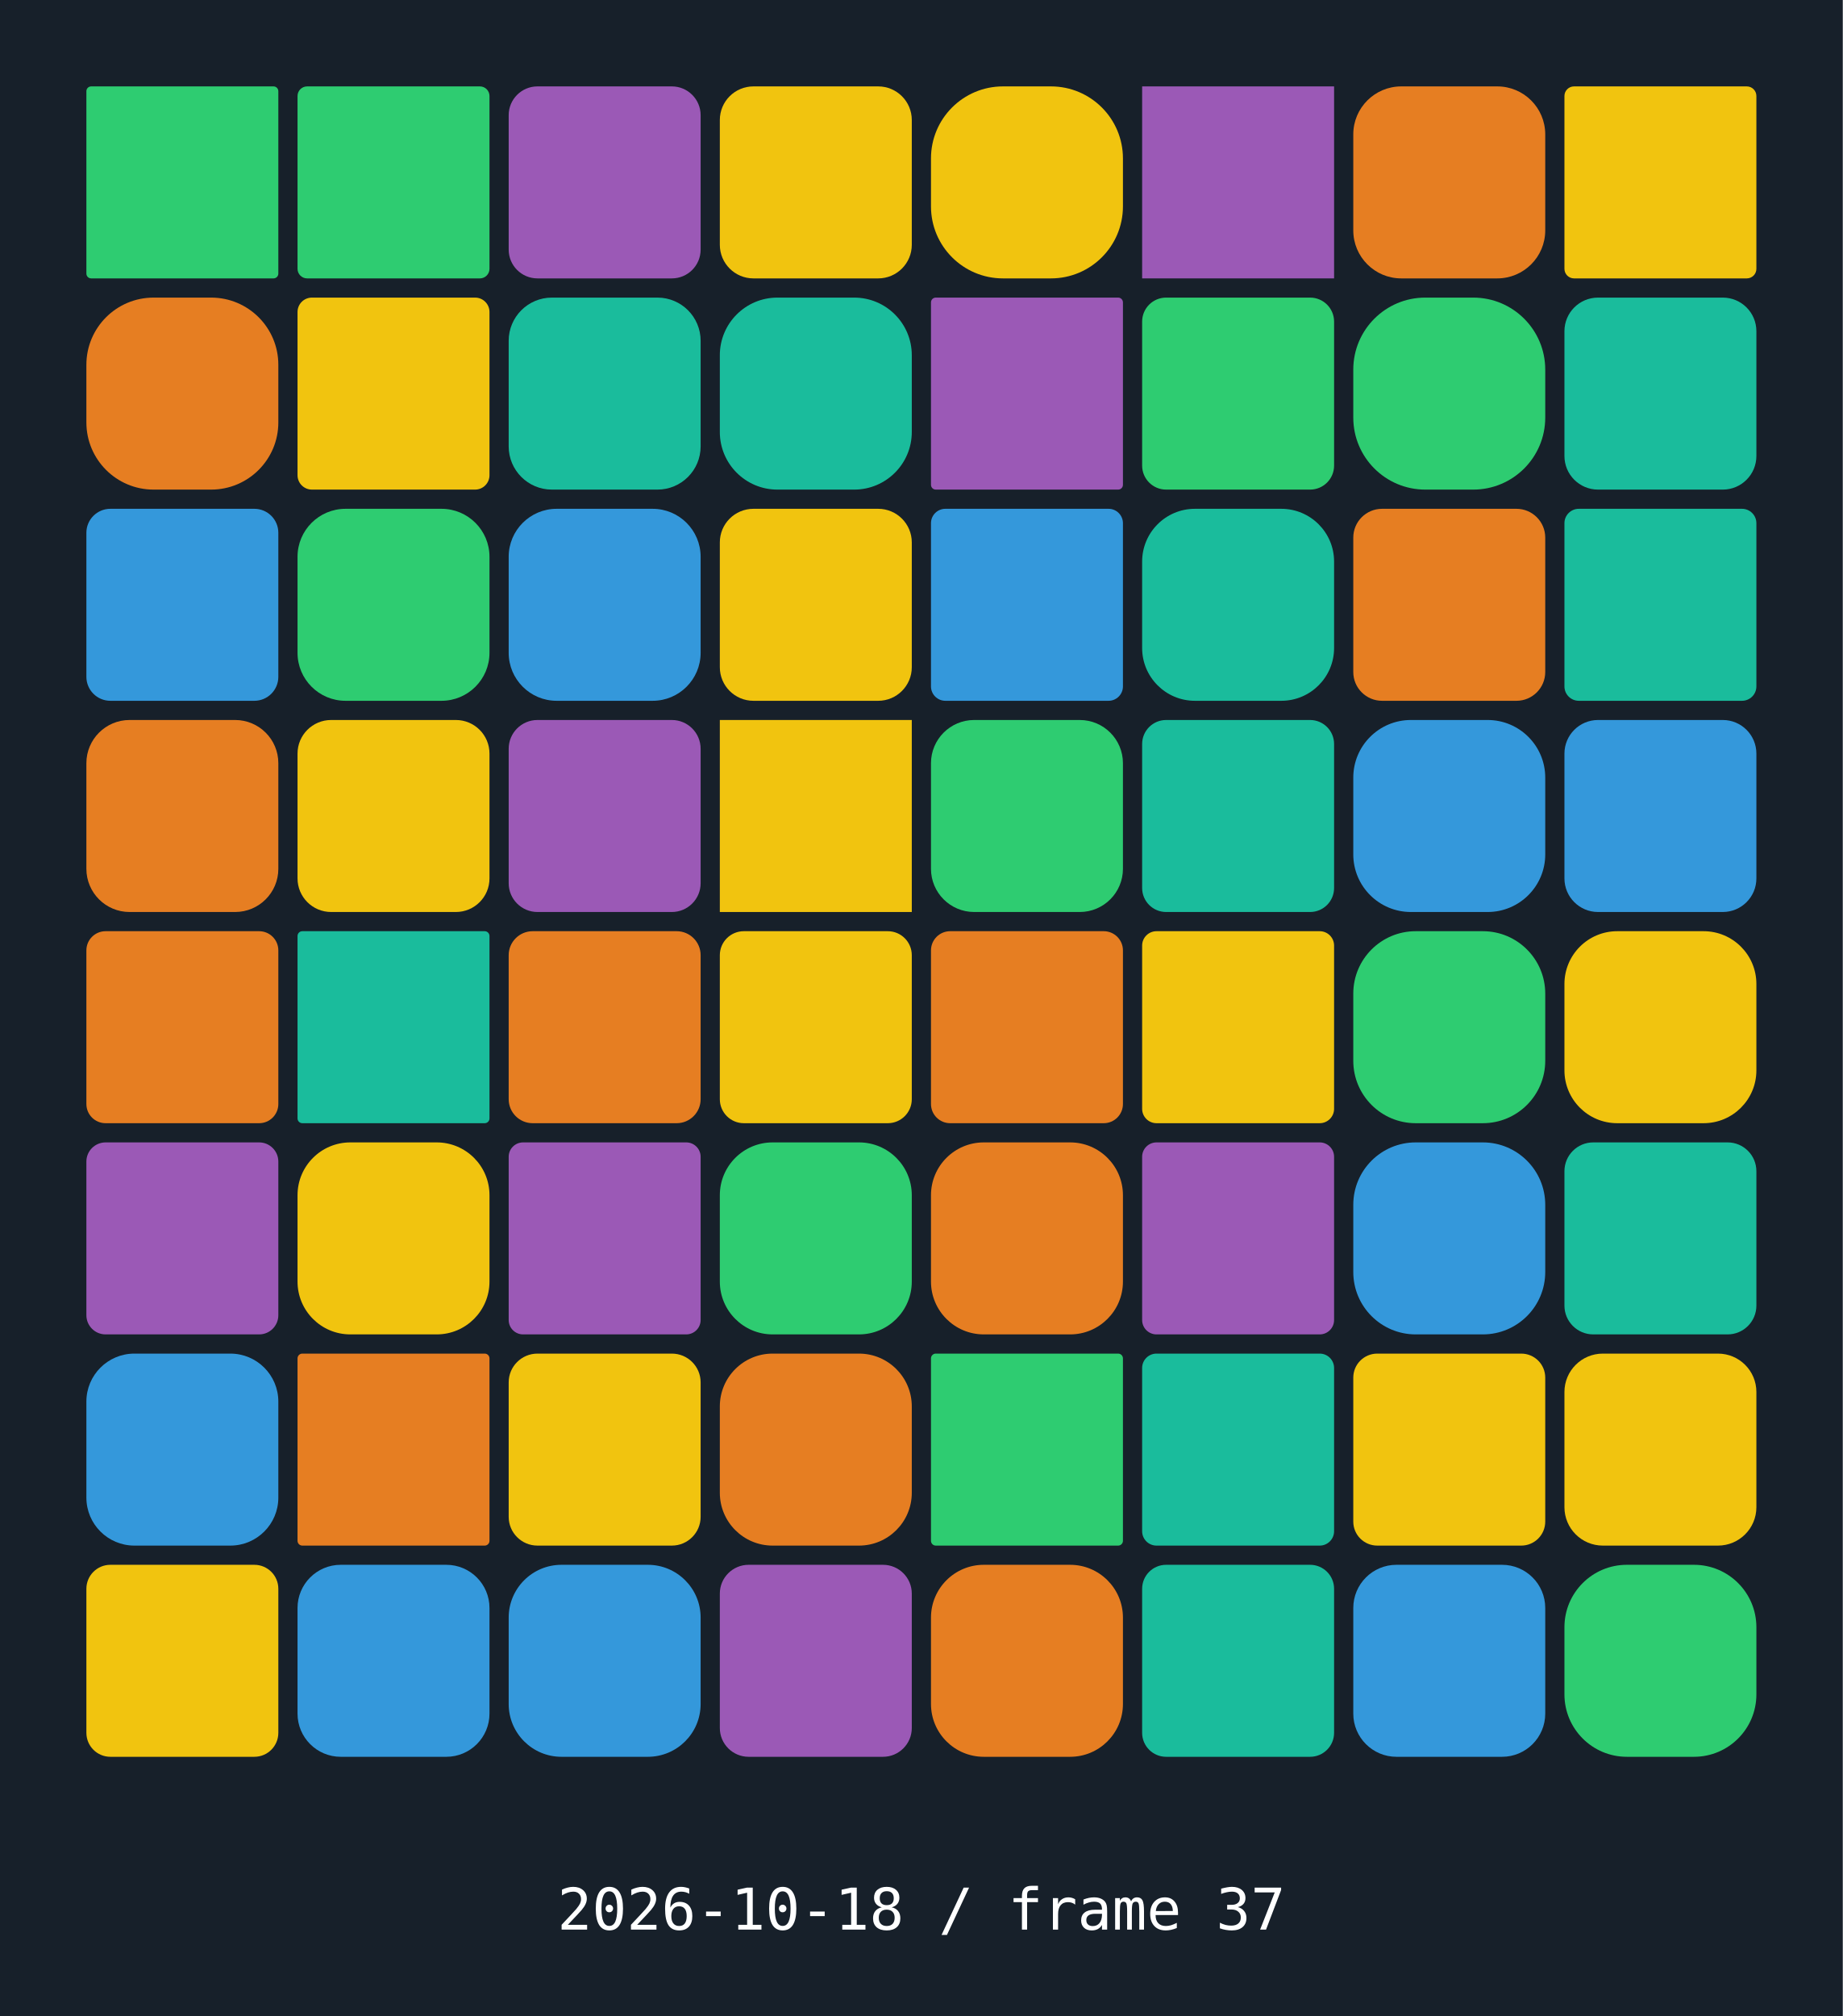
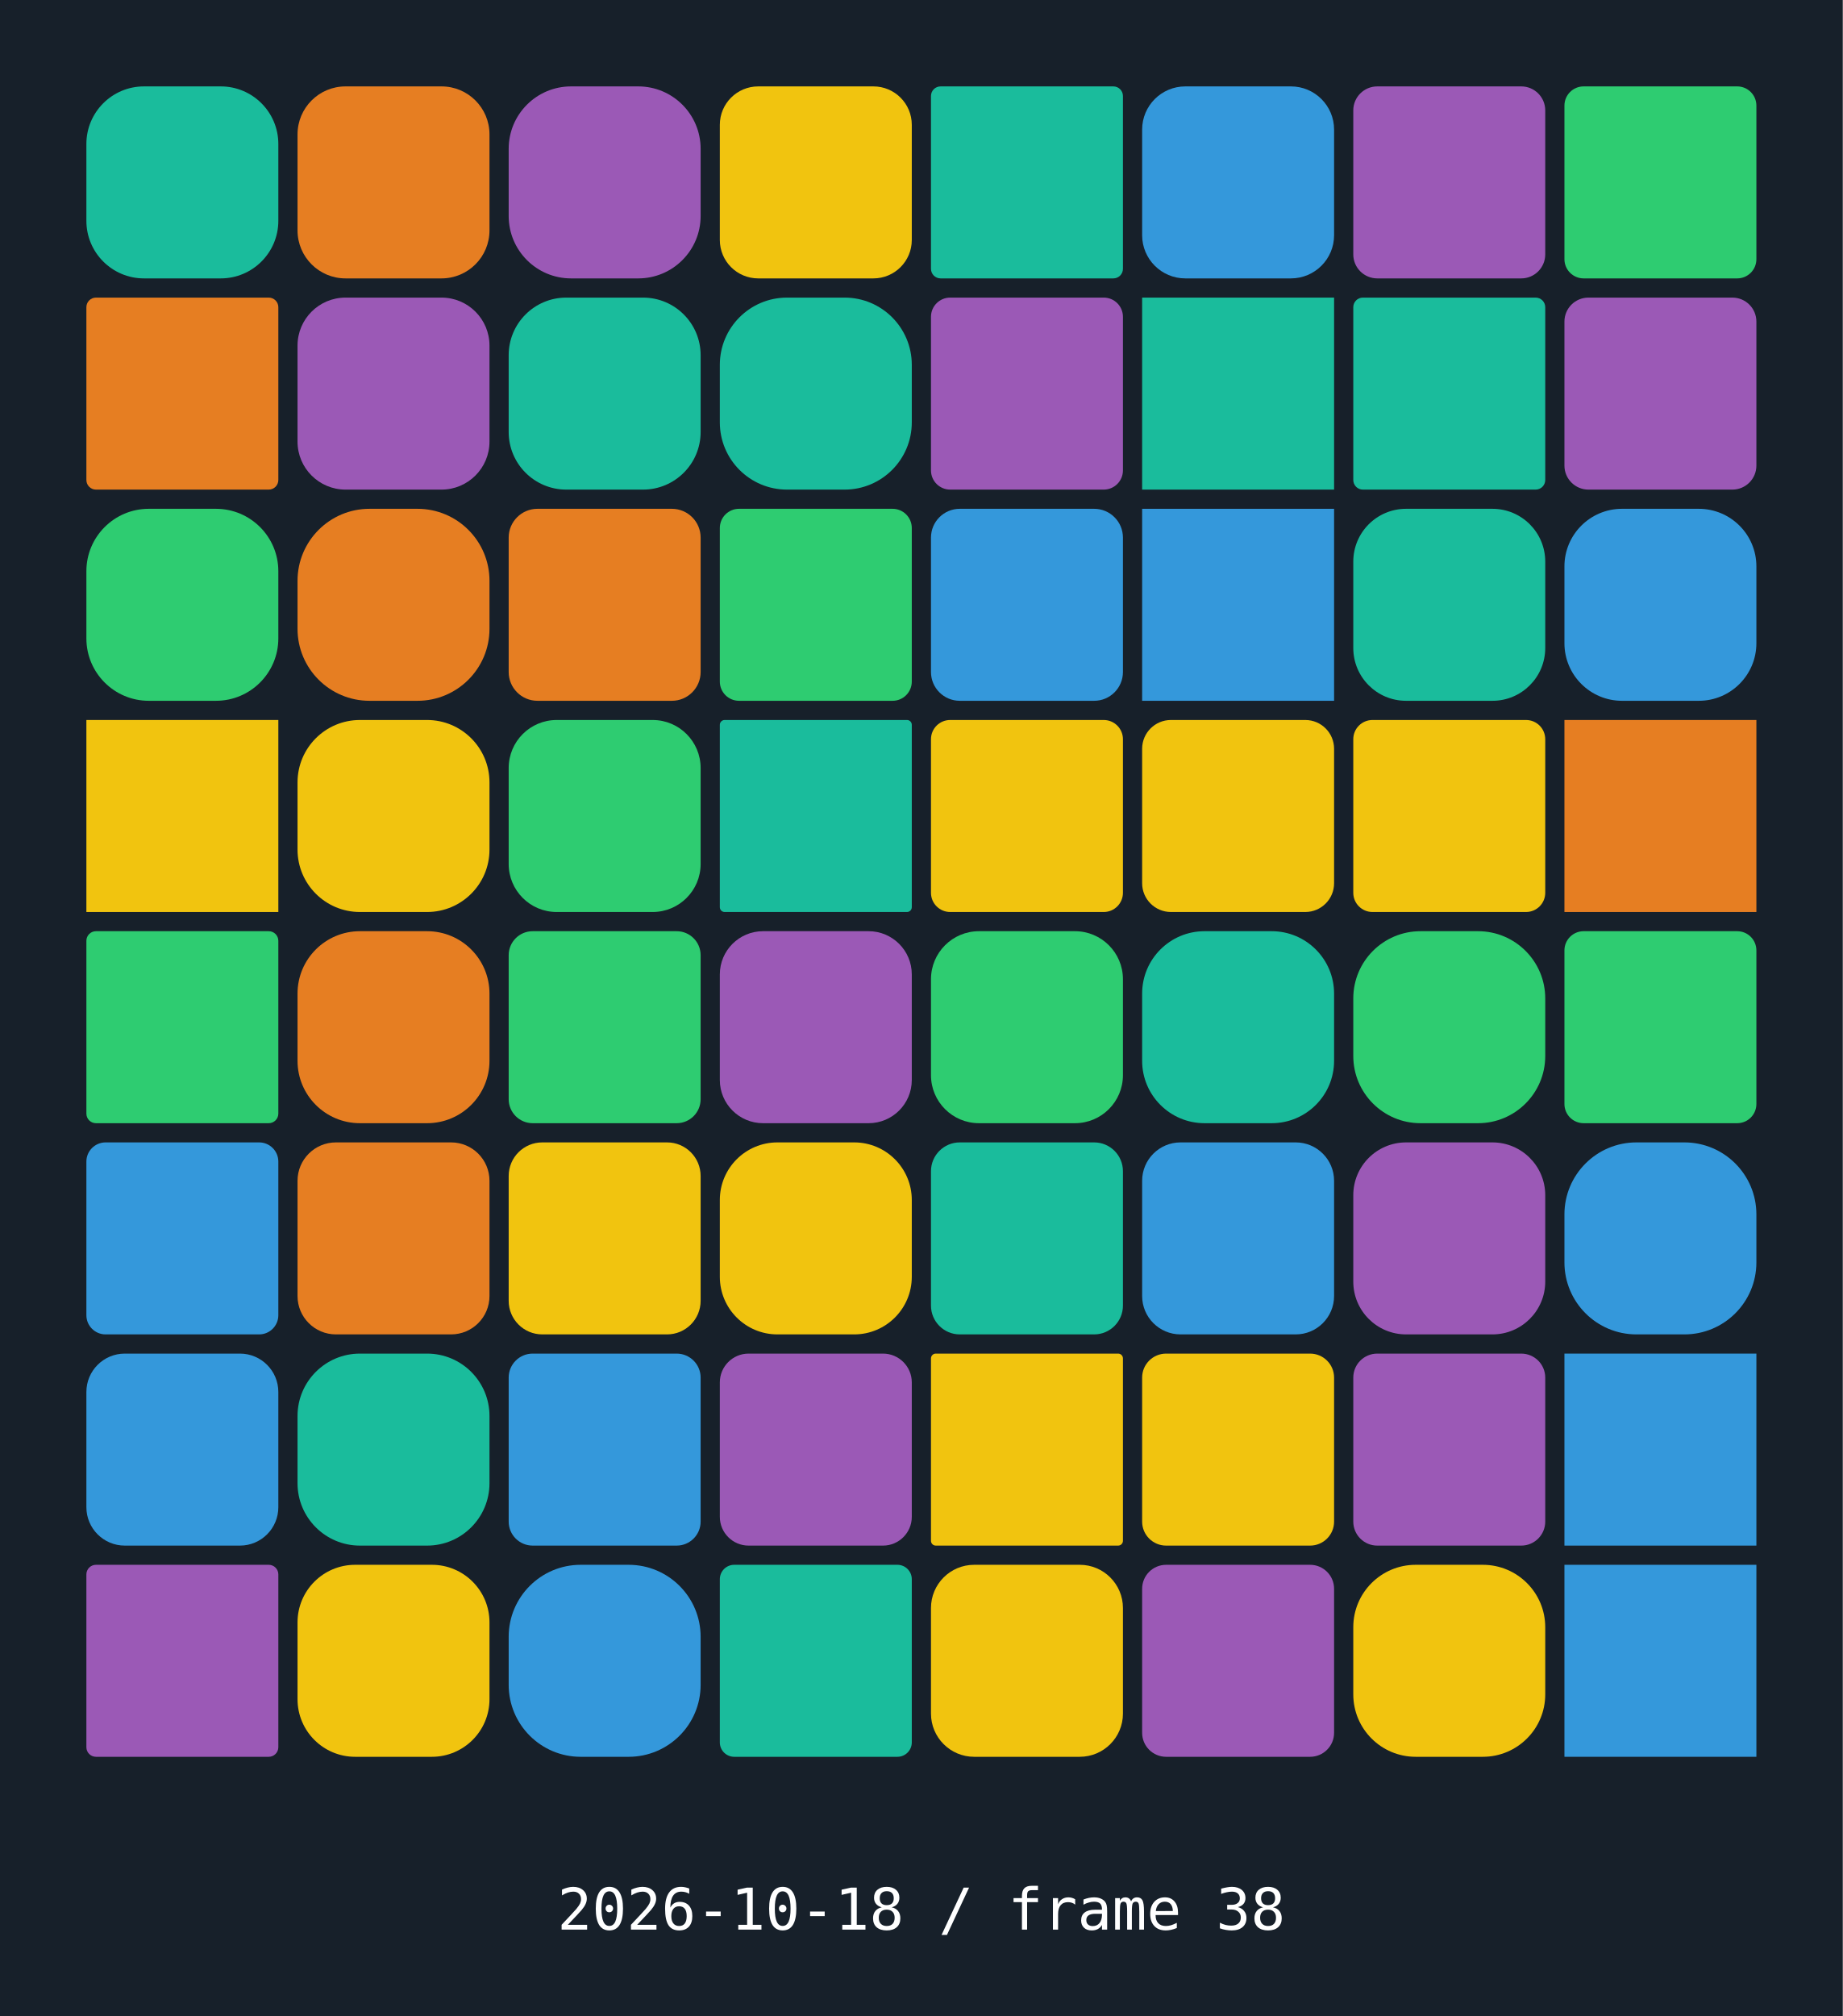
<svg xmlns="http://www.w3.org/2000/svg" width="384" height="420" viewBox="0 0 384 420">
  <rect width="384" height="420" fill="#17202a" />
-   <rect x="18" y="18" width="40" height="40" rx="1" fill="#2ecc71" />
-   <rect x="62" y="18" width="40" height="40" rx="2" fill="#2ecc71" />
-   <rect x="106" y="18" width="40" height="40" rx="6" fill="#9b59b6" />
-   <rect x="150" y="18" width="40" height="40" rx="7" fill="#f1c40f" />
-   <rect x="194" y="18" width="40" height="40" rx="15" fill="#f1c40f" />
-   <rect x="238" y="18" width="40" height="40" rx="0" fill="#9b59b6" />
-   <rect x="282" y="18" width="40" height="40" rx="10" fill="#e67e22" />
-   <rect x="326" y="18" width="40" height="40" rx="2" fill="#f1c40f" />
-   <rect x="18" y="62" width="40" height="40" rx="14" fill="#e67e22" />
-   <rect x="62" y="62" width="40" height="40" rx="3" fill="#f1c40f" />
-   <rect x="106" y="62" width="40" height="40" rx="9" fill="#1abc9c" />
-   <rect x="150" y="62" width="40" height="40" rx="12" fill="#1abc9c" />
-   <rect x="194" y="62" width="40" height="40" rx="1" fill="#9b59b6" />
-   <rect x="238" y="62" width="40" height="40" rx="5" fill="#2ecc71" />
-   <rect x="282" y="62" width="40" height="40" rx="15" fill="#2ecc71" />
-   <rect x="326" y="62" width="40" height="40" rx="7" fill="#1abc9c" />
-   <rect x="18" y="106" width="40" height="40" rx="5" fill="#3498db" />
-   <rect x="62" y="106" width="40" height="40" rx="10" fill="#2ecc71" />
-   <rect x="106" y="106" width="40" height="40" rx="10" fill="#3498db" />
-   <rect x="150" y="106" width="40" height="40" rx="7" fill="#f1c40f" />
-   <rect x="194" y="106" width="40" height="40" rx="3" fill="#3498db" />
-   <rect x="238" y="106" width="40" height="40" rx="11" fill="#1abc9c" />
-   <rect x="282" y="106" width="40" height="40" rx="6" fill="#e67e22" />
-   <rect x="326" y="106" width="40" height="40" rx="3" fill="#1abc9c" />
-   <rect x="18" y="150" width="40" height="40" rx="9" fill="#e67e22" />
-   <rect x="62" y="150" width="40" height="40" rx="7" fill="#f1c40f" />
-   <rect x="106" y="150" width="40" height="40" rx="6" fill="#9b59b6" />
-   <rect x="150" y="150" width="40" height="40" rx="0" fill="#f1c40f" />
-   <rect x="194" y="150" width="40" height="40" rx="9" fill="#2ecc71" />
-   <rect x="238" y="150" width="40" height="40" rx="5" fill="#1abc9c" />
-   <rect x="282" y="150" width="40" height="40" rx="12" fill="#3498db" />
-   <rect x="326" y="150" width="40" height="40" rx="7" fill="#3498db" />
-   <rect x="18" y="194" width="40" height="40" rx="4" fill="#e67e22" />
-   <rect x="62" y="194" width="40" height="40" rx="1" fill="#1abc9c" />
-   <rect x="106" y="194" width="40" height="40" rx="5" fill="#e67e22" />
-   <rect x="150" y="194" width="40" height="40" rx="5" fill="#f1c40f" />
-   <rect x="194" y="194" width="40" height="40" rx="4" fill="#e67e22" />
-   <rect x="238" y="194" width="40" height="40" rx="3" fill="#f1c40f" />
-   <rect x="282" y="194" width="40" height="40" rx="13" fill="#2ecc71" />
-   <rect x="326" y="194" width="40" height="40" rx="11" fill="#f1c40f" />
-   <rect x="18" y="238" width="40" height="40" rx="4" fill="#9b59b6" />
-   <rect x="62" y="238" width="40" height="40" rx="11" fill="#f1c40f" />
-   <rect x="106" y="238" width="40" height="40" rx="3" fill="#9b59b6" />
-   <rect x="150" y="238" width="40" height="40" rx="11" fill="#2ecc71" />
-   <rect x="194" y="238" width="40" height="40" rx="11" fill="#e67e22" />
-   <rect x="238" y="238" width="40" height="40" rx="3" fill="#9b59b6" />
-   <rect x="282" y="238" width="40" height="40" rx="13" fill="#3498db" />
-   <rect x="326" y="238" width="40" height="40" rx="6" fill="#1abc9c" />
-   <rect x="18" y="282" width="40" height="40" rx="10" fill="#3498db" />
-   <rect x="62" y="282" width="40" height="40" rx="1" fill="#e67e22" />
-   <rect x="106" y="282" width="40" height="40" rx="6" fill="#f1c40f" />
-   <rect x="150" y="282" width="40" height="40" rx="11" fill="#e67e22" />
-   <rect x="194" y="282" width="40" height="40" rx="1" fill="#2ecc71" />
-   <rect x="238" y="282" width="40" height="40" rx="3" fill="#1abc9c" />
-   <rect x="282" y="282" width="40" height="40" rx="5" fill="#f1c40f" />
-   <rect x="326" y="282" width="40" height="40" rx="8" fill="#f1c40f" />
-   <rect x="18" y="326" width="40" height="40" rx="5" fill="#f1c40f" />
-   <rect x="62" y="326" width="40" height="40" rx="9" fill="#3498db" />
-   <rect x="106" y="326" width="40" height="40" rx="11" fill="#3498db" />
-   <rect x="150" y="326" width="40" height="40" rx="6" fill="#9b59b6" />
-   <rect x="194" y="326" width="40" height="40" rx="11" fill="#e67e22" />
-   <rect x="238" y="326" width="40" height="40" rx="5" fill="#1abc9c" />
-   <rect x="282" y="326" width="40" height="40" rx="9" fill="#3498db" />
-   <rect x="326" y="326" width="40" height="40" rx="13" fill="#2ecc71" />
-   <text x="192" y="402" text-anchor="middle" fill="#ffffff" font-family="monospace">2026-10-18 / frame 37</text>
+   <rect x="18" y="18" width="40" height="40" rx="12" fill="#1abc9c" />
+   <rect x="62" y="18" width="40" height="40" rx="10" fill="#e67e22" />
+   <rect x="106" y="18" width="40" height="40" rx="13" fill="#9b59b6" />
+   <rect x="150" y="18" width="40" height="40" rx="8" fill="#f1c40f" />
+   <rect x="194" y="18" width="40" height="40" rx="2" fill="#1abc9c" />
+   <rect x="238" y="18" width="40" height="40" rx="9" fill="#3498db" />
+   <rect x="282" y="18" width="40" height="40" rx="5" fill="#9b59b6" />
+   <rect x="326" y="18" width="40" height="40" rx="4" fill="#2ecc71" />
+   <rect x="18" y="62" width="40" height="40" rx="2" fill="#e67e22" />
+   <rect x="62" y="62" width="40" height="40" rx="10" fill="#9b59b6" />
+   <rect x="106" y="62" width="40" height="40" rx="12" fill="#1abc9c" />
+   <rect x="150" y="62" width="40" height="40" rx="14" fill="#1abc9c" />
+   <rect x="194" y="62" width="40" height="40" rx="4" fill="#9b59b6" />
+   <rect x="238" y="62" width="40" height="40" rx="0" fill="#1abc9c" />
+   <rect x="282" y="62" width="40" height="40" rx="2" fill="#1abc9c" />
+   <rect x="326" y="62" width="40" height="40" rx="5" fill="#9b59b6" />
+   <rect x="18" y="106" width="40" height="40" rx="13" fill="#2ecc71" />
+   <rect x="62" y="106" width="40" height="40" rx="15" fill="#e67e22" />
+   <rect x="106" y="106" width="40" height="40" rx="6" fill="#e67e22" />
+   <rect x="150" y="106" width="40" height="40" rx="4" fill="#2ecc71" />
+   <rect x="194" y="106" width="40" height="40" rx="6" fill="#3498db" />
+   <rect x="238" y="106" width="40" height="40" rx="0" fill="#3498db" />
+   <rect x="282" y="106" width="40" height="40" rx="11" fill="#1abc9c" />
+   <rect x="326" y="106" width="40" height="40" rx="12" fill="#3498db" />
+   <rect x="18" y="150" width="40" height="40" rx="0" fill="#f1c40f" />
+   <rect x="62" y="150" width="40" height="40" rx="13" fill="#f1c40f" />
+   <rect x="106" y="150" width="40" height="40" rx="10" fill="#2ecc71" />
+   <rect x="150" y="150" width="40" height="40" rx="1" fill="#1abc9c" />
+   <rect x="194" y="150" width="40" height="40" rx="4" fill="#f1c40f" />
+   <rect x="238" y="150" width="40" height="40" rx="6" fill="#f1c40f" />
+   <rect x="282" y="150" width="40" height="40" rx="4" fill="#f1c40f" />
+   <rect x="326" y="150" width="40" height="40" rx="0" fill="#e67e22" />
+   <rect x="18" y="194" width="40" height="40" rx="2" fill="#2ecc71" />
+   <rect x="62" y="194" width="40" height="40" rx="13" fill="#e67e22" />
+   <rect x="106" y="194" width="40" height="40" rx="5" fill="#2ecc71" />
+   <rect x="150" y="194" width="40" height="40" rx="9" fill="#9b59b6" />
+   <rect x="194" y="194" width="40" height="40" rx="10" fill="#2ecc71" />
+   <rect x="238" y="194" width="40" height="40" rx="13" fill="#1abc9c" />
+   <rect x="282" y="194" width="40" height="40" rx="14" fill="#2ecc71" />
+   <rect x="326" y="194" width="40" height="40" rx="4" fill="#2ecc71" />
+   <rect x="18" y="238" width="40" height="40" rx="4" fill="#3498db" />
+   <rect x="62" y="238" width="40" height="40" rx="8" fill="#e67e22" />
+   <rect x="106" y="238" width="40" height="40" rx="7" fill="#f1c40f" />
+   <rect x="150" y="238" width="40" height="40" rx="12" fill="#f1c40f" />
+   <rect x="194" y="238" width="40" height="40" rx="6" fill="#1abc9c" />
+   <rect x="238" y="238" width="40" height="40" rx="8" fill="#3498db" />
+   <rect x="282" y="238" width="40" height="40" rx="11" fill="#9b59b6" />
+   <rect x="326" y="238" width="40" height="40" rx="15" fill="#3498db" />
+   <rect x="18" y="282" width="40" height="40" rx="8" fill="#3498db" />
+   <rect x="62" y="282" width="40" height="40" rx="13" fill="#1abc9c" />
+   <rect x="106" y="282" width="40" height="40" rx="5" fill="#3498db" />
+   <rect x="150" y="282" width="40" height="40" rx="6" fill="#9b59b6" />
+   <rect x="194" y="282" width="40" height="40" rx="1" fill="#f1c40f" />
+   <rect x="238" y="282" width="40" height="40" rx="5" fill="#f1c40f" />
+   <rect x="282" y="282" width="40" height="40" rx="5" fill="#9b59b6" />
+   <rect x="326" y="282" width="40" height="40" rx="0" fill="#3498db" />
+   <rect x="18" y="326" width="40" height="40" rx="2" fill="#9b59b6" />
+   <rect x="62" y="326" width="40" height="40" rx="12" fill="#f1c40f" />
+   <rect x="106" y="326" width="40" height="40" rx="15" fill="#3498db" />
+   <rect x="150" y="326" width="40" height="40" rx="3" fill="#1abc9c" />
+   <rect x="194" y="326" width="40" height="40" rx="9" fill="#f1c40f" />
+   <rect x="238" y="326" width="40" height="40" rx="5" fill="#9b59b6" />
+   <rect x="282" y="326" width="40" height="40" rx="13" fill="#f1c40f" />
+   <rect x="326" y="326" width="40" height="40" rx="0" fill="#3498db" />
+   <text x="192" y="402" text-anchor="middle" fill="#ffffff" font-family="monospace">2026-10-18 / frame 38</text>
</svg>
